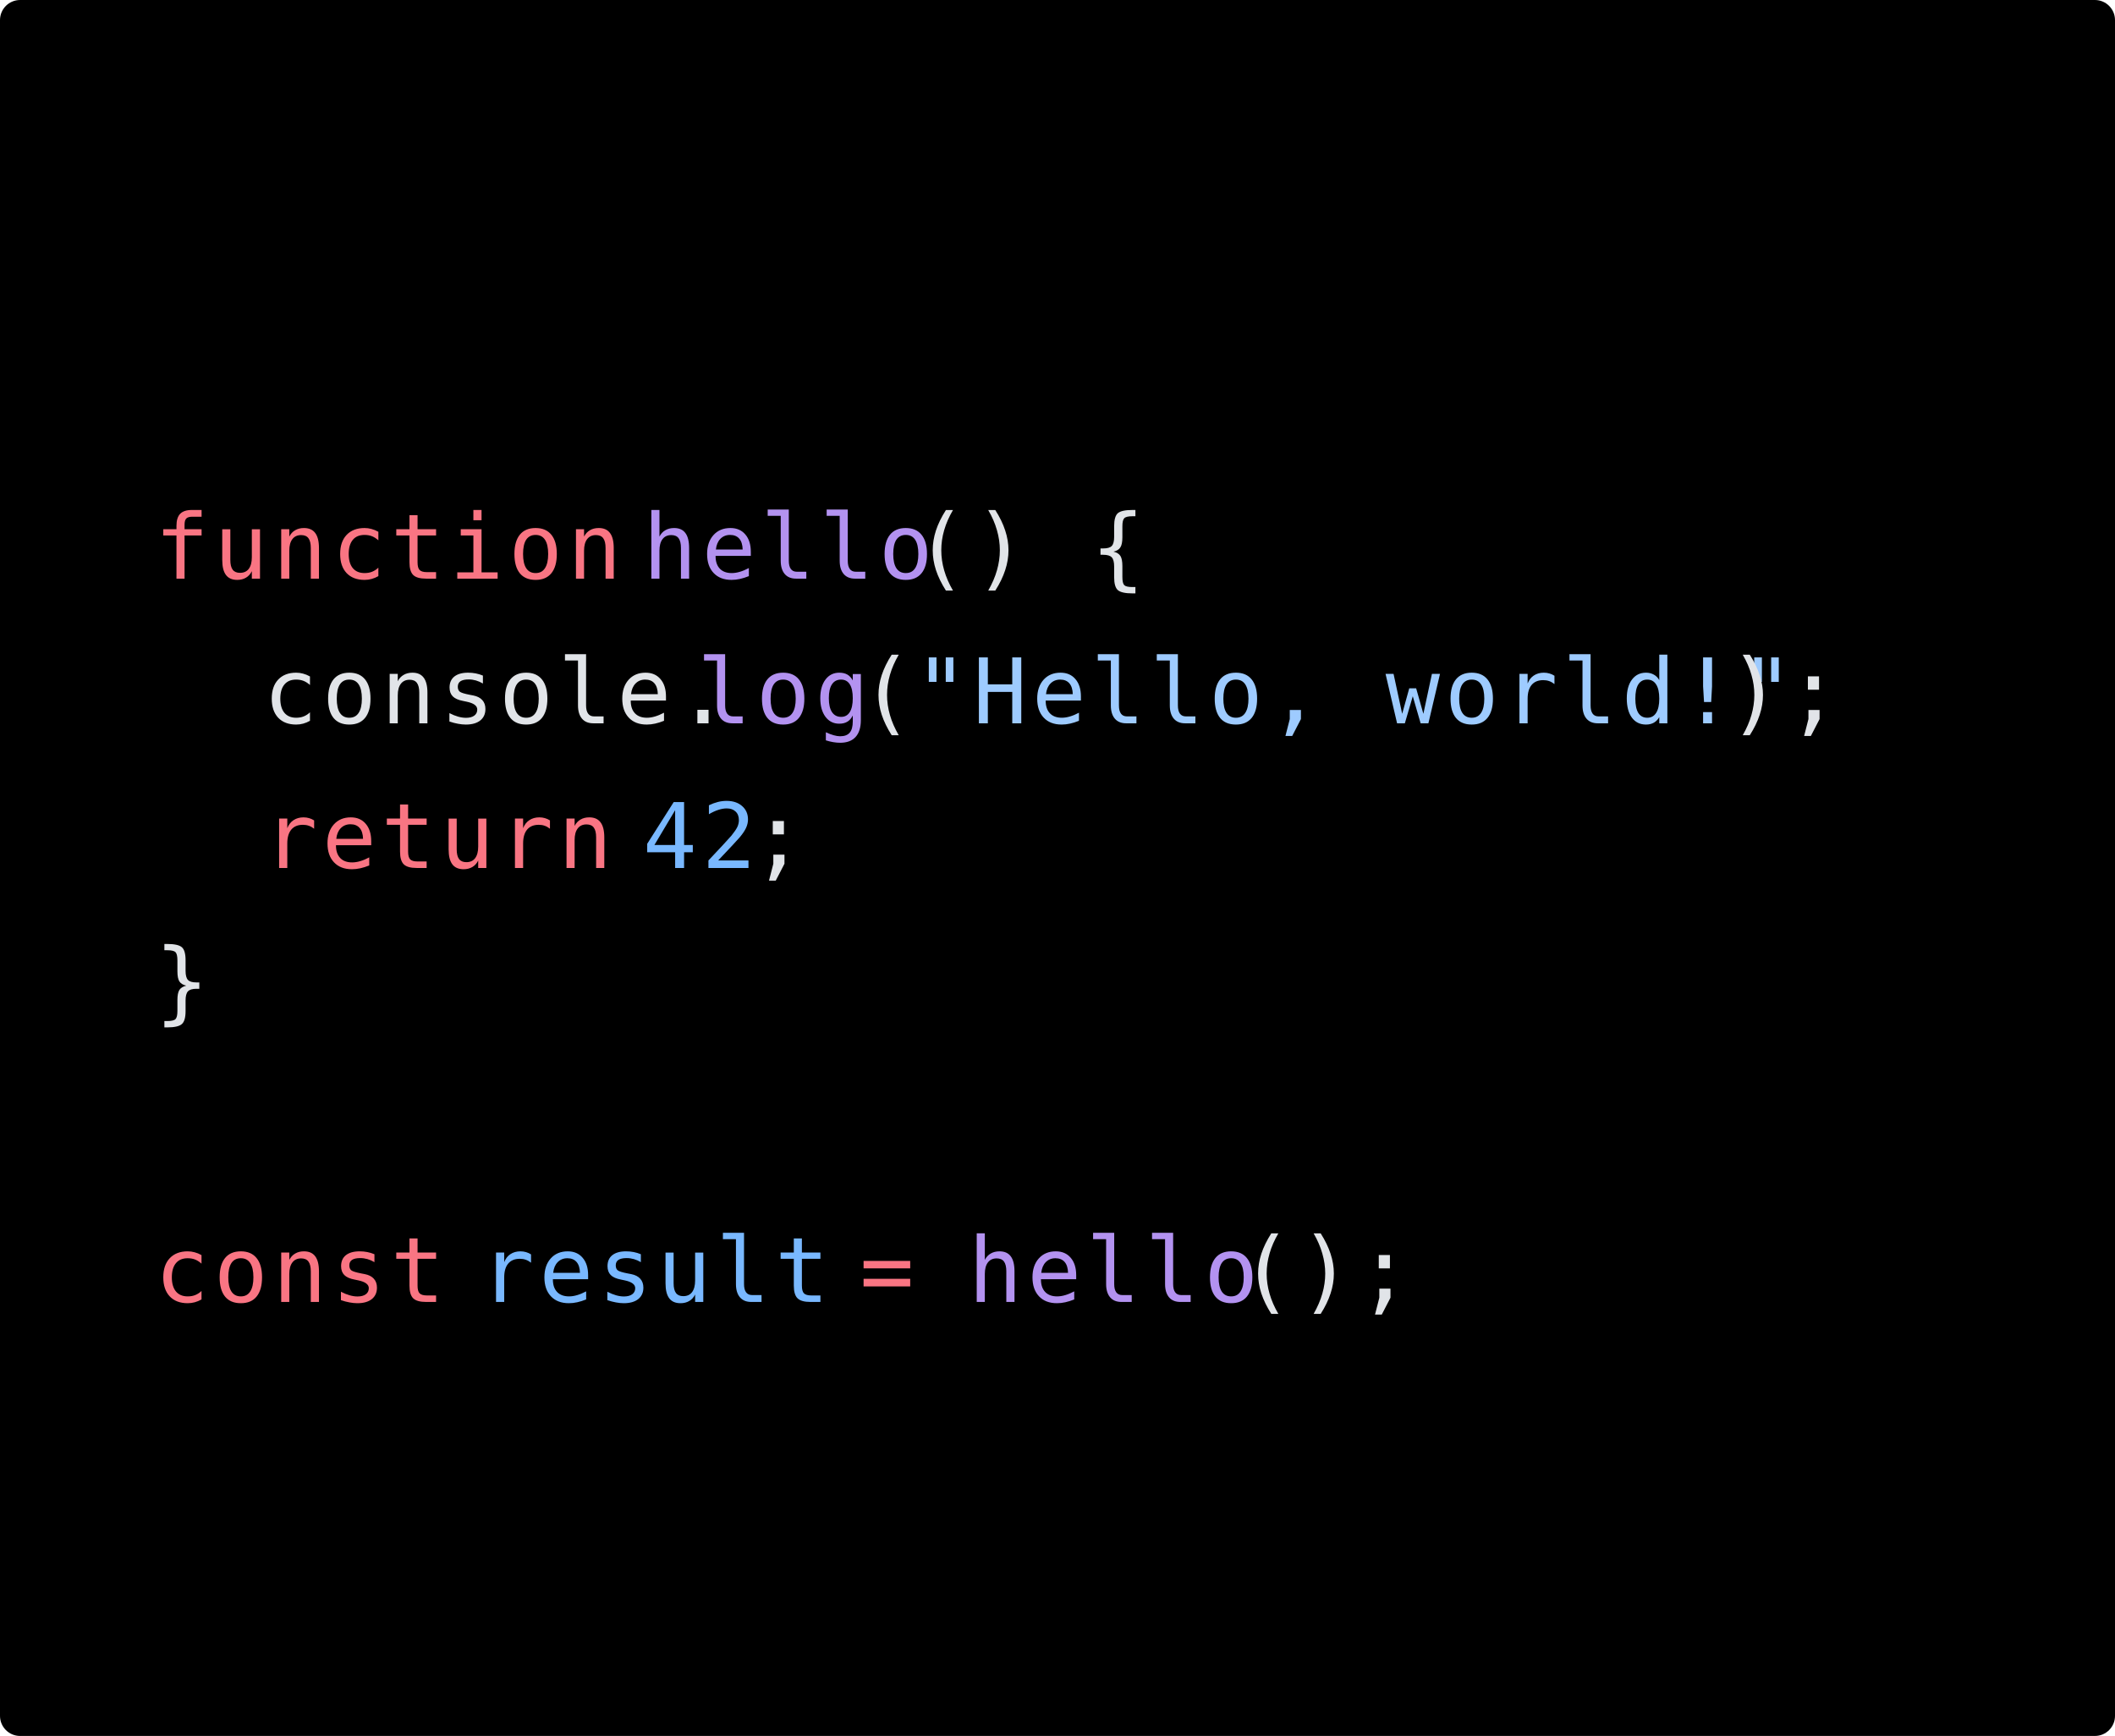
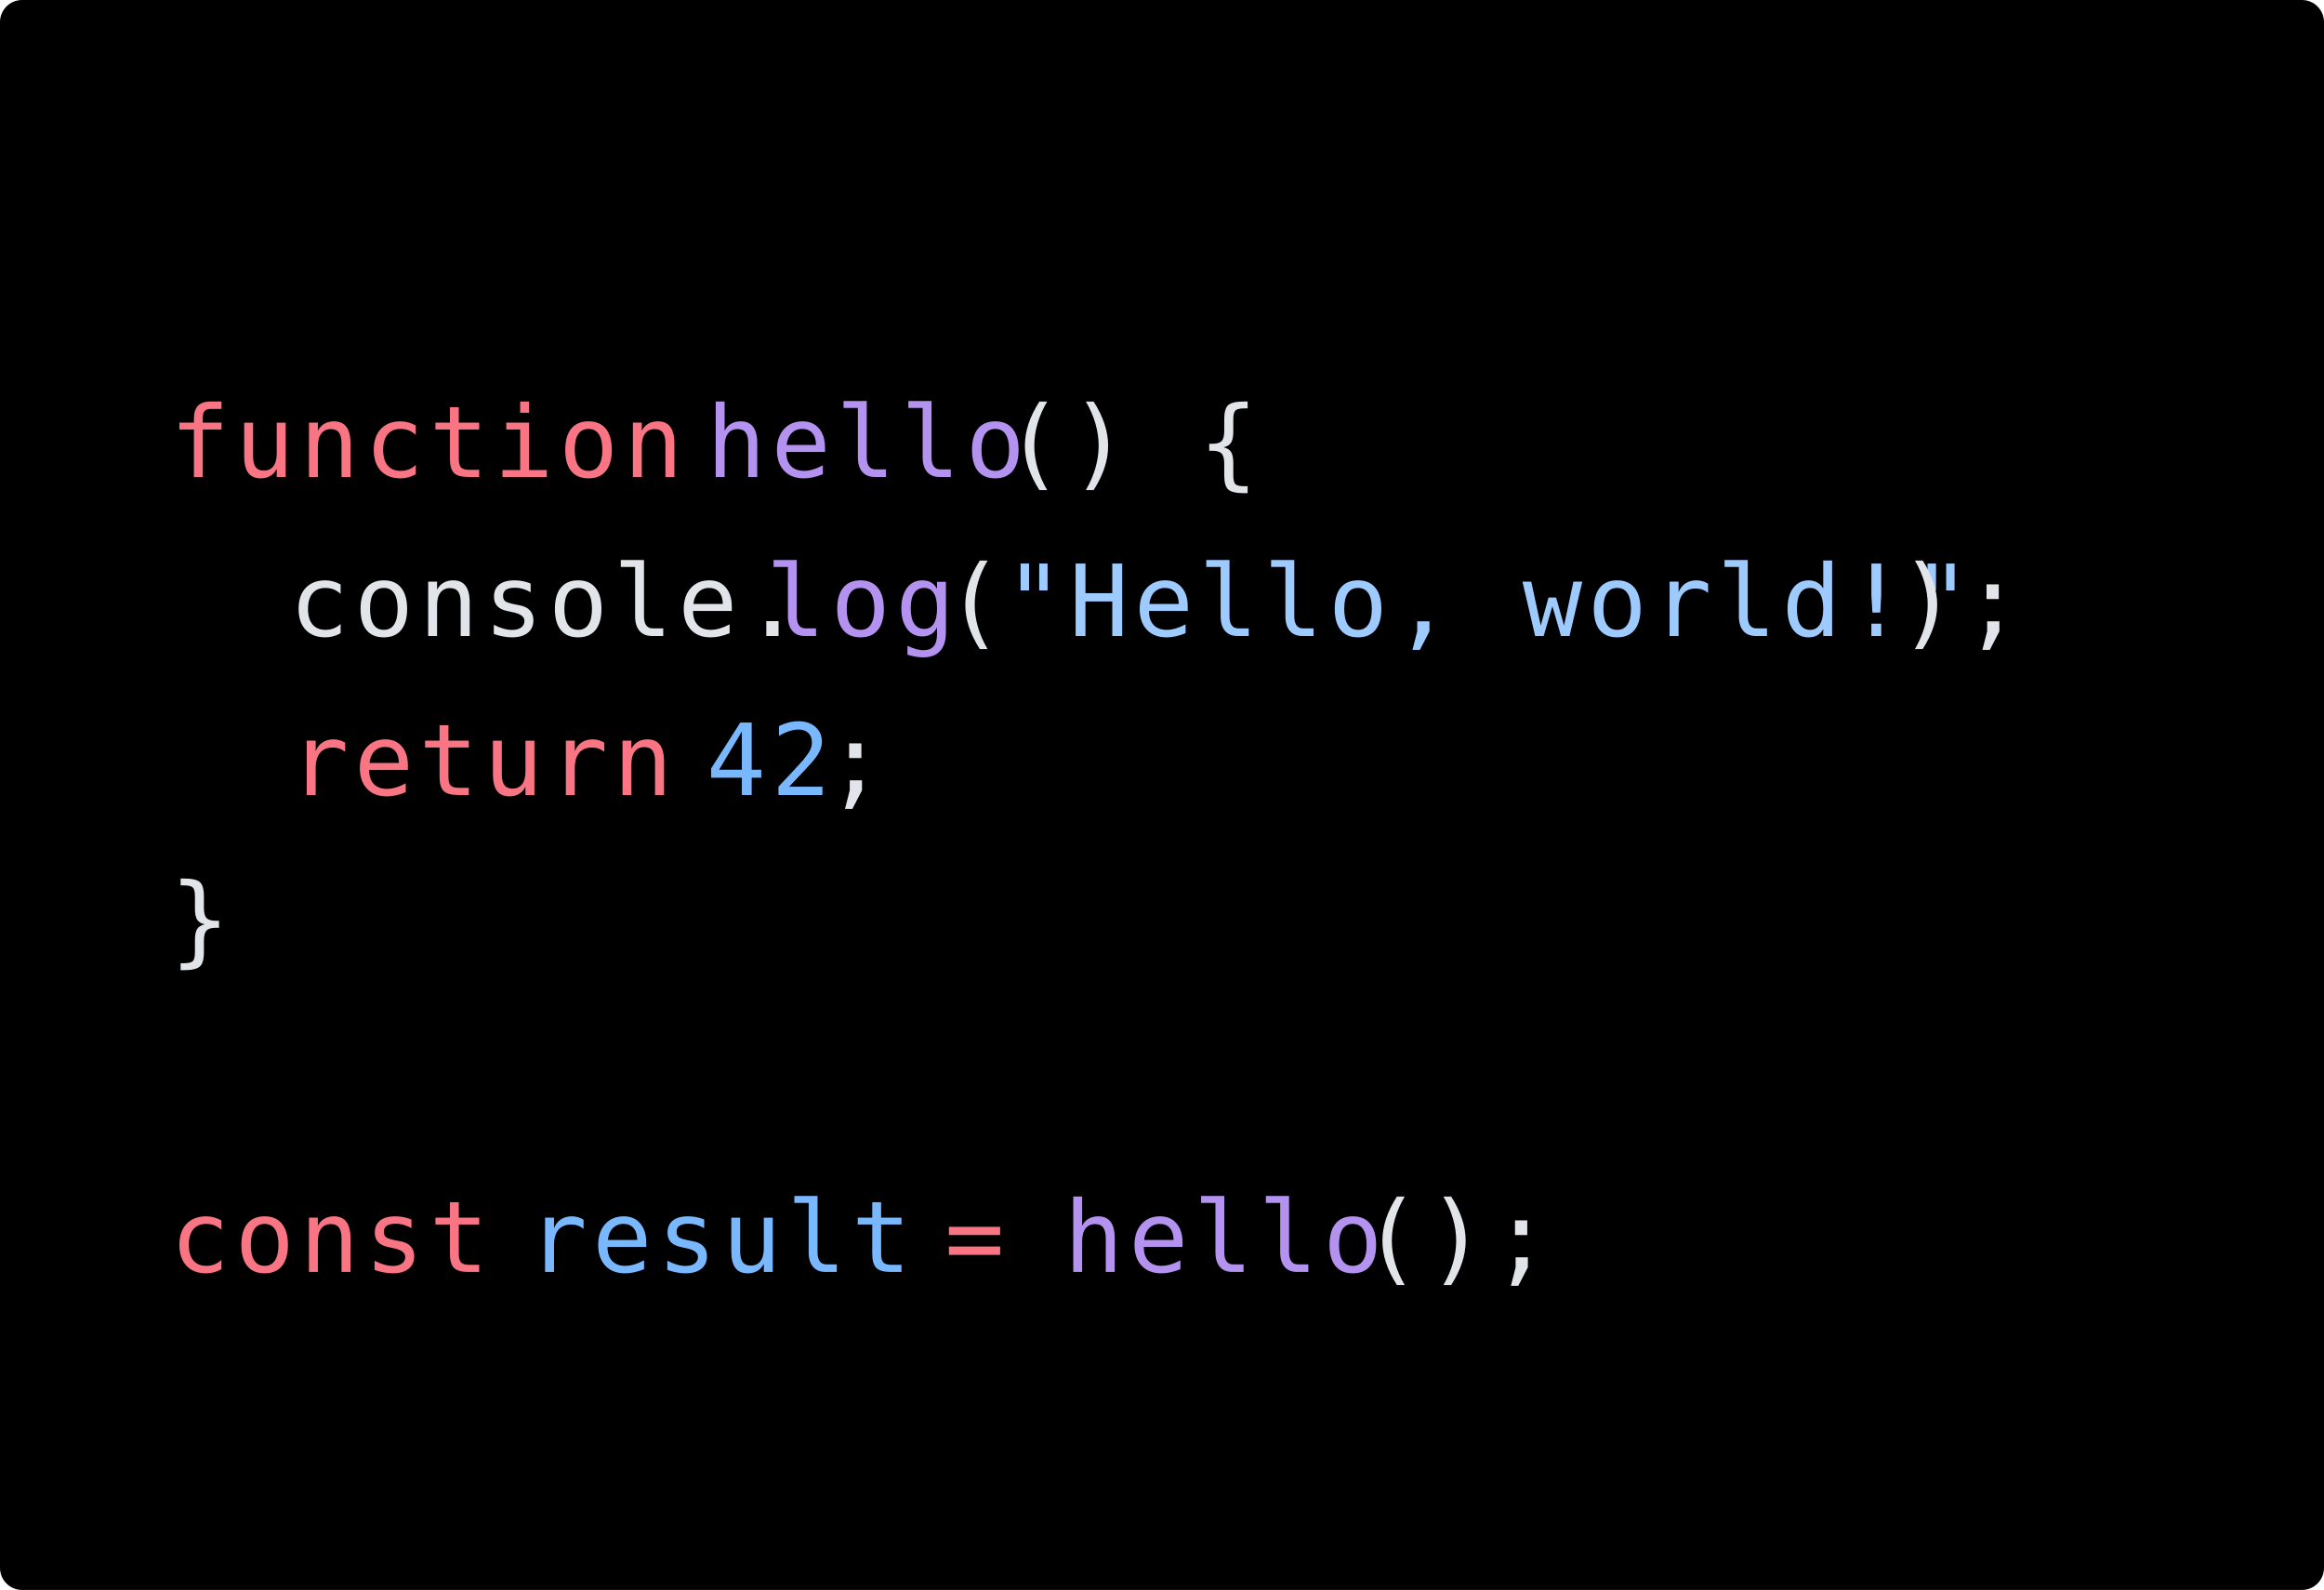
- <svg xmlns="http://www.w3.org/2000/svg" viewBox="0 0 421.063 345.6" width="421.063" height="345.6">
-   <rect id="bg" fill="#000" width="421.063" height="345.6" rx="4" />
-   <g id="tokens" transform="translate(30.78906, 57.6)">
+ <svg xmlns="http://www.w3.org/2000/svg" viewBox="0 0 421.063 288" width="421.063" height="288">
+   <rect id="bg" fill="#000" width="421.063" height="288" rx="4" />
+   <g id="tokens" transform="translate(30.78906, 28.8)">
    <text font-family="Consolas" font-size="18" y="57.6" letter-spacing="0.9px">
      <tspan x="0" fill="#F97583">function</tspan>
      <tspan x="86.372" fill="#E1E4E8"> </tspan>
      <tspan x="97.168" fill="#B392F0">hello</tspan>
      <tspan x="151.151" fill="#E1E4E8">() {</tspan>
    </text>
    <text font-family="Consolas" font-size="18" y="86.4" letter-spacing="0.9px">
      <tspan x="0" fill="#E1E4E8">  </tspan>
      <tspan x="21.593" fill="#E1E4E8">console.</tspan>
      <tspan x="107.965" fill="#B392F0">log</tspan>
      <tspan x="140.354" fill="#E1E4E8">(</tspan>
      <tspan x="151.151" fill="#9ECBFF">"Hello, world!"</tspan>
      <tspan x="313.098" fill="#E1E4E8">);</tspan>
    </text>
    <text font-family="Consolas" font-size="18" y="115.2" letter-spacing="0.9px">
      <tspan x="0" fill="#E1E4E8">  </tspan>
      <tspan x="21.593" fill="#F97583">return</tspan>
      <tspan x="86.372" fill="#E1E4E8"> </tspan>
      <tspan x="97.168" fill="#79B8FF">42</tspan>
      <tspan x="118.761" fill="#E1E4E8">;</tspan>
    </text>
    <text font-family="Consolas" font-size="18" y="144" letter-spacing="0.9px">
      <tspan x="0" fill="#E1E4E8">}</tspan>
    </text>
    <text font-family="Consolas" font-size="18" y="201.6" letter-spacing="0.9px">
      <tspan x="0" fill="#F97583">const</tspan>
      <tspan x="53.982" fill="#E1E4E8"> </tspan>
      <tspan x="64.779" fill="#79B8FF">result</tspan>
      <tspan x="129.558" fill="#E1E4E8"> </tspan>
      <tspan x="140.354" fill="#F97583">=</tspan>
      <tspan x="151.151" fill="#E1E4E8"> </tspan>
      <tspan x="161.947" fill="#B392F0">hello</tspan>
      <tspan x="215.93" fill="#E1E4E8">();</tspan>
    </text>
  </g>
</svg>
